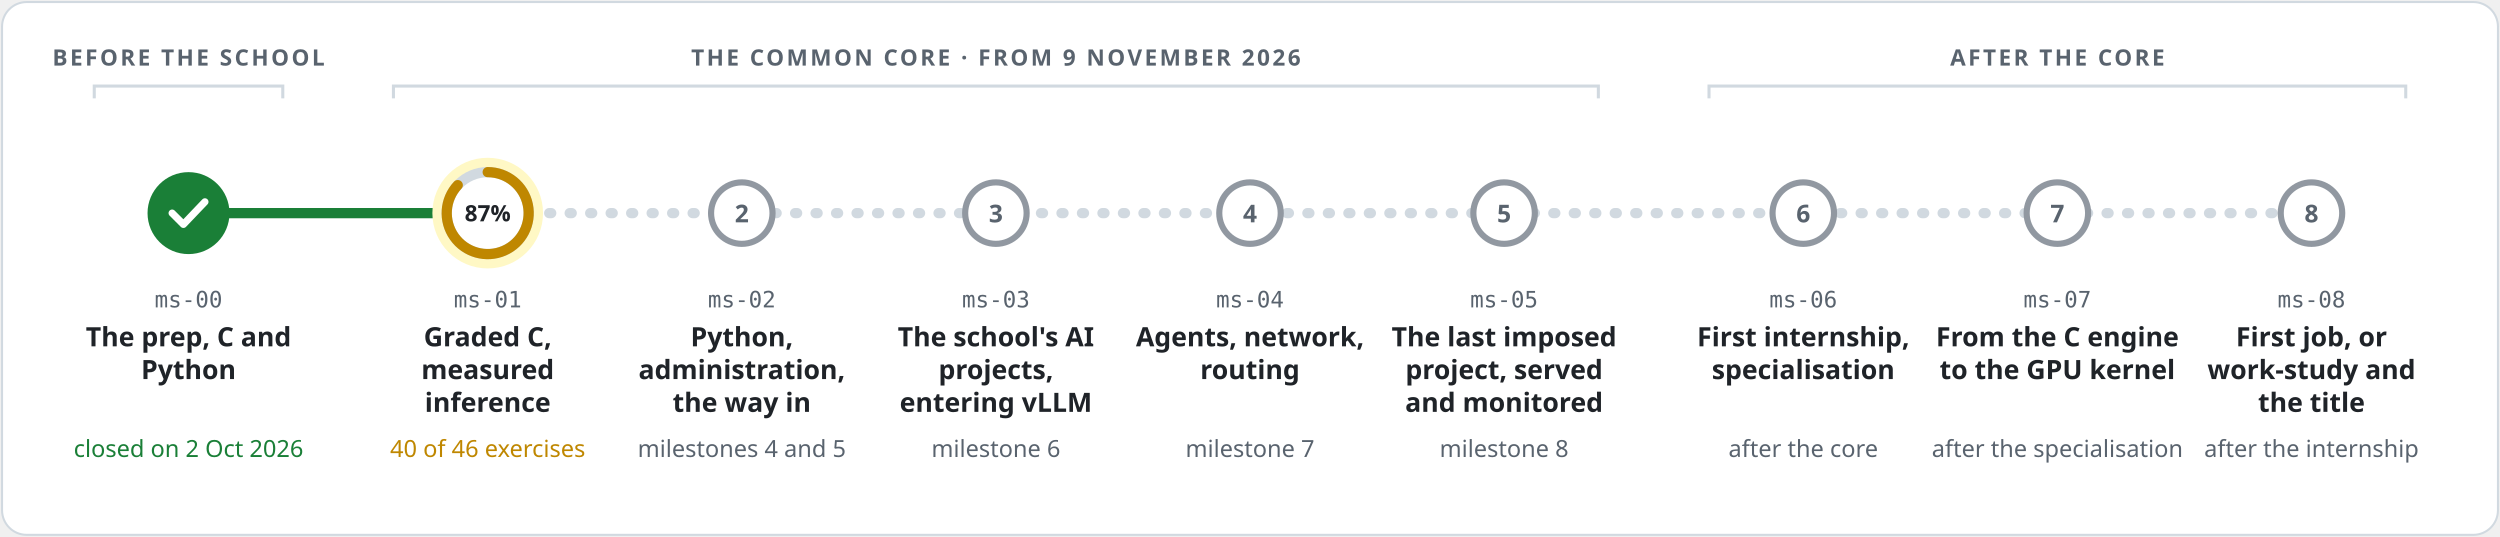
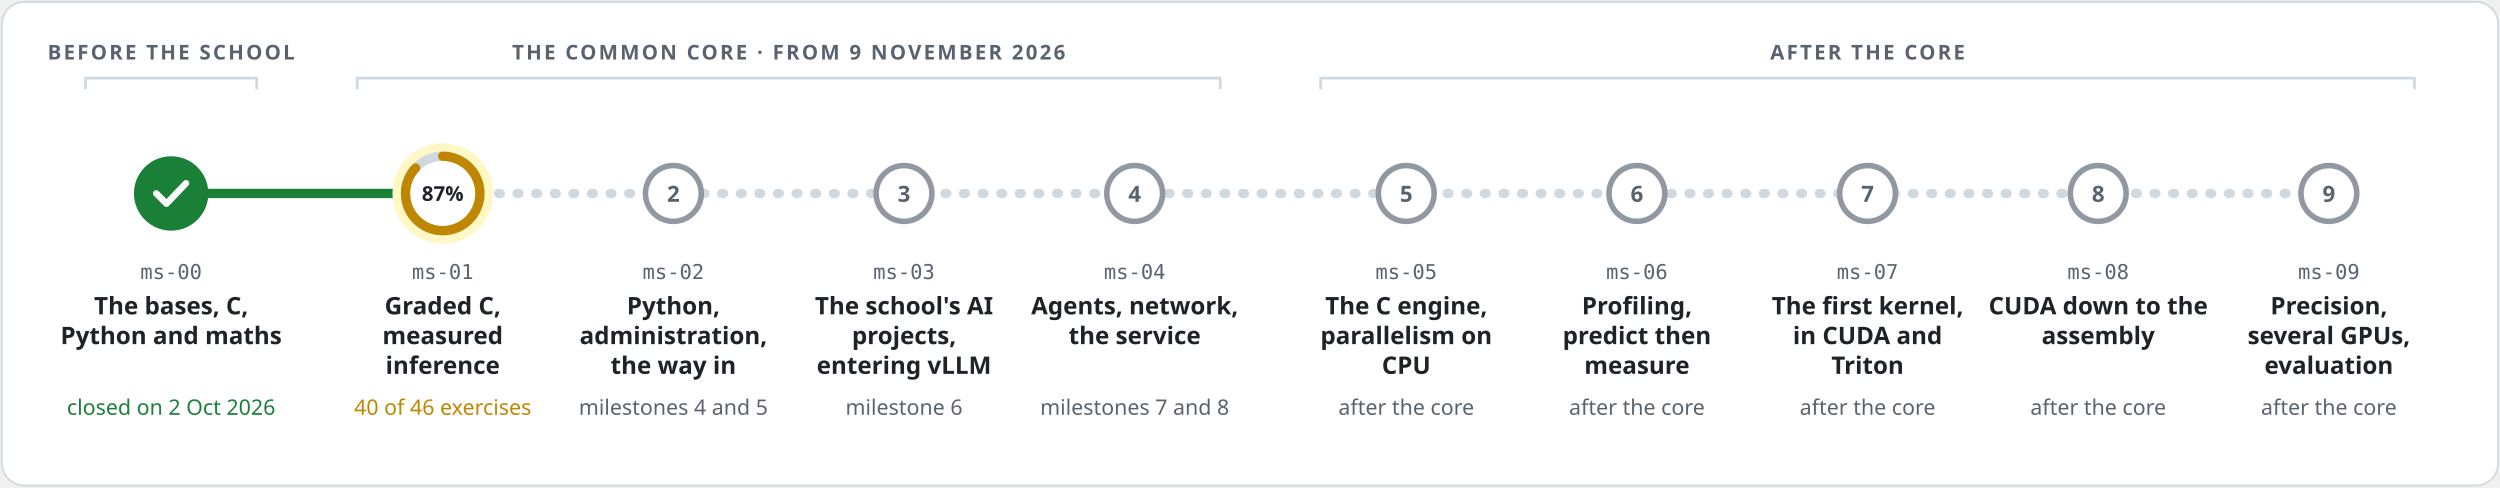
- <svg xmlns="http://www.w3.org/2000/svg" width="1220" height="262" viewBox="0 0 1220 262" role="img" aria-label="The roadmap: ms-00-prepa, closed on 2 Oct 2026; ms-01-inference, 40 of 46 exercises; ms-02-infrastructure, milestones 4 and 5; ms-03-contribution, milestone 6; ms-04-agents-reseau, milestone 7; ms-05-service, milestone 8; ms-06-stage, after the core; ms-07-gpu, after the specialisation; ms-08-premier-poste, after the internship">
-   <rect x="1" y="1" width="1218" height="260" rx="12" fill="#ffffff" stroke="#d1d9e0" />
+ <svg xmlns="http://www.w3.org/2000/svg" width="1344" height="262" viewBox="0 0 1344 262" role="img" aria-label="The roadmap: ms-00-bases, closed on 2 Oct 2026; ms-01-inference, 40 of 46 exercises; ms-02-infrastructure, milestones 4 and 5; ms-03-contribution, milestone 6; ms-04-service, milestones 7 and 8; ms-05-cpu, after the core; ms-06-profilage, after the core; ms-07-kernel, after the core; ms-08-cuda, after the core; ms-09-echelle, after the core">
+   <rect x="1" y="1" width="1342" height="260" rx="12" fill="#ffffff" stroke="#d1d9e0" />
  <path d="M46 48 V42 H138 V48" fill="none" stroke="#d1d9e0" stroke-width="1.5" />
  <text x="92" y="32" text-anchor="middle" font-family="-apple-system, BlinkMacSystemFont, 'Segoe UI', 'Noto Sans', Helvetica, Arial, sans-serif" font-size="11" font-weight="600" letter-spacing="1.2" fill="#59636e">BEFORE THE SCHOOL</text>
-   <path d="M192 48 V42 H780 V48" fill="none" stroke="#d1d9e0" stroke-width="1.5" />
-   <text x="486" y="32" text-anchor="middle" font-family="-apple-system, BlinkMacSystemFont, 'Segoe UI', 'Noto Sans', Helvetica, Arial, sans-serif" font-size="11" font-weight="600" letter-spacing="1.2" fill="#59636e">THE COMMON CORE · FROM 9 NOVEMBER 2026</text>
-   <path d="M834 48 V42 H1174 V48" fill="none" stroke="#d1d9e0" stroke-width="1.5" />
+   <path d="M192 48 V42 H656 V48" fill="none" stroke="#d1d9e0" stroke-width="1.5" />
+   <text x="424" y="32" text-anchor="middle" font-family="-apple-system, BlinkMacSystemFont, 'Segoe UI', 'Noto Sans', Helvetica, Arial, sans-serif" font-size="11" font-weight="600" letter-spacing="1.2" fill="#59636e">THE COMMON CORE · FROM 9 NOVEMBER 2026</text>
+   <path d="M710 48 V42 H1298 V48" fill="none" stroke="#d1d9e0" stroke-width="1.5" />
  <text x="1004" y="32" text-anchor="middle" font-family="-apple-system, BlinkMacSystemFont, 'Segoe UI', 'Noto Sans', Helvetica, Arial, sans-serif" font-size="11" font-weight="600" letter-spacing="1.2" fill="#59636e">AFTER THE CORE</text>
  <path d="M92 104 H238" stroke="#1a7f37" stroke-width="5" stroke-linecap="round" />
-   <path d="M238 104 H1128" stroke="#d1d9e0" stroke-width="5" stroke-linecap="round" stroke-dasharray="1 9" />
+   <path d="M238 104 H1252" stroke="#d1d9e0" stroke-width="5" stroke-linecap="round" stroke-dasharray="1 9" />
  <circle cx="92" cy="104" r="20" fill="#1a7f37" />
  <path d="M84 104 l5.5 5.5 l10.5 -11" fill="none" stroke="#fff" stroke-width="3.5" stroke-linecap="round" stroke-linejoin="round" />
  <text x="92" y="150" text-anchor="middle" font-family="ui-monospace, SFMono-Regular, 'SF Mono', Menlo, Consolas, monospace" font-size="11" fill="#59636e">ms-00</text>
-   <text x="92" y="169" text-anchor="middle" font-family="-apple-system, BlinkMacSystemFont, 'Segoe UI', 'Noto Sans', Helvetica, Arial, sans-serif" font-size="13" font-weight="600" fill="#1f2328">The prep, C and</text>
-   <text x="92" y="185" text-anchor="middle" font-family="-apple-system, BlinkMacSystemFont, 'Segoe UI', 'Noto Sans', Helvetica, Arial, sans-serif" font-size="13" font-weight="600" fill="#1f2328">Python</text>
+   <text x="92" y="169" text-anchor="middle" font-family="-apple-system, BlinkMacSystemFont, 'Segoe UI', 'Noto Sans', Helvetica, Arial, sans-serif" font-size="13" font-weight="600" fill="#1f2328">The bases, C,</text>
+   <text x="92" y="185" text-anchor="middle" font-family="-apple-system, BlinkMacSystemFont, 'Segoe UI', 'Noto Sans', Helvetica, Arial, sans-serif" font-size="13" font-weight="600" fill="#1f2328">Python and maths</text>
  <text x="92" y="223" text-anchor="middle" font-family="-apple-system, BlinkMacSystemFont, 'Segoe UI', 'Noto Sans', Helvetica, Arial, sans-serif" font-size="11.5" fill="#1a7f37">closed on 2 Oct 2026</text>
  <circle cx="238" cy="104" r="27" fill="#fff8c5" />
  <circle cx="238" cy="104" r="20" fill="#ffffff" stroke="#d1d9e0" stroke-width="5" />
  <path d="M238 84 A20 20 0 1 1 223.38 90.35" fill="none" stroke="#bf8700" stroke-width="5" stroke-linecap="round" />
  <text x="238" y="108" text-anchor="middle" font-family="-apple-system, BlinkMacSystemFont, 'Segoe UI', 'Noto Sans', Helvetica, Arial, sans-serif" font-size="11" font-weight="700" fill="#1f2328">87%</text>
  <text x="238" y="150" text-anchor="middle" font-family="ui-monospace, SFMono-Regular, 'SF Mono', Menlo, Consolas, monospace" font-size="11" fill="#59636e">ms-01</text>
  <text x="238" y="169" text-anchor="middle" font-family="-apple-system, BlinkMacSystemFont, 'Segoe UI', 'Noto Sans', Helvetica, Arial, sans-serif" font-size="13" font-weight="600" fill="#1f2328">Graded C,</text>
  <text x="238" y="185" text-anchor="middle" font-family="-apple-system, BlinkMacSystemFont, 'Segoe UI', 'Noto Sans', Helvetica, Arial, sans-serif" font-size="13" font-weight="600" fill="#1f2328">measured</text>
  <text x="238" y="201" text-anchor="middle" font-family="-apple-system, BlinkMacSystemFont, 'Segoe UI', 'Noto Sans', Helvetica, Arial, sans-serif" font-size="13" font-weight="600" fill="#1f2328">inference</text>
  <text x="238" y="223" text-anchor="middle" font-family="-apple-system, BlinkMacSystemFont, 'Segoe UI', 'Noto Sans', Helvetica, Arial, sans-serif" font-size="11.5" fill="#bf8700">40 of 46 exercises</text>
  <circle cx="362" cy="104" r="15" fill="#ffffff" stroke="#9198a1" stroke-width="3" />
  <text x="362" y="108.5" text-anchor="middle" font-family="-apple-system, BlinkMacSystemFont, 'Segoe UI', 'Noto Sans', Helvetica, Arial, sans-serif" font-size="12" font-weight="600" fill="#59636e">2</text>
  <text x="362" y="150" text-anchor="middle" font-family="ui-monospace, SFMono-Regular, 'SF Mono', Menlo, Consolas, monospace" font-size="11" fill="#59636e">ms-02</text>
  <text x="362" y="169" text-anchor="middle" font-family="-apple-system, BlinkMacSystemFont, 'Segoe UI', 'Noto Sans', Helvetica, Arial, sans-serif" font-size="13" font-weight="600" fill="#1f2328">Python,</text>
  <text x="362" y="185" text-anchor="middle" font-family="-apple-system, BlinkMacSystemFont, 'Segoe UI', 'Noto Sans', Helvetica, Arial, sans-serif" font-size="13" font-weight="600" fill="#1f2328">administration,</text>
  <text x="362" y="201" text-anchor="middle" font-family="-apple-system, BlinkMacSystemFont, 'Segoe UI', 'Noto Sans', Helvetica, Arial, sans-serif" font-size="13" font-weight="600" fill="#1f2328">the way in</text>
  <text x="362" y="223" text-anchor="middle" font-family="-apple-system, BlinkMacSystemFont, 'Segoe UI', 'Noto Sans', Helvetica, Arial, sans-serif" font-size="11.5" fill="#59636e">milestones 4 and 5</text>
  <circle cx="486" cy="104" r="15" fill="#ffffff" stroke="#9198a1" stroke-width="3" />
  <text x="486" y="108.5" text-anchor="middle" font-family="-apple-system, BlinkMacSystemFont, 'Segoe UI', 'Noto Sans', Helvetica, Arial, sans-serif" font-size="12" font-weight="600" fill="#59636e">3</text>
  <text x="486" y="150" text-anchor="middle" font-family="ui-monospace, SFMono-Regular, 'SF Mono', Menlo, Consolas, monospace" font-size="11" fill="#59636e">ms-03</text>
  <text x="486" y="169" text-anchor="middle" font-family="-apple-system, BlinkMacSystemFont, 'Segoe UI', 'Noto Sans', Helvetica, Arial, sans-serif" font-size="13" font-weight="600" fill="#1f2328">The school's AI</text>
  <text x="486" y="185" text-anchor="middle" font-family="-apple-system, BlinkMacSystemFont, 'Segoe UI', 'Noto Sans', Helvetica, Arial, sans-serif" font-size="13" font-weight="600" fill="#1f2328">projects,</text>
  <text x="486" y="201" text-anchor="middle" font-family="-apple-system, BlinkMacSystemFont, 'Segoe UI', 'Noto Sans', Helvetica, Arial, sans-serif" font-size="13" font-weight="600" fill="#1f2328">entering vLLM</text>
  <text x="486" y="223" text-anchor="middle" font-family="-apple-system, BlinkMacSystemFont, 'Segoe UI', 'Noto Sans', Helvetica, Arial, sans-serif" font-size="11.5" fill="#59636e">milestone 6</text>
  <circle cx="610" cy="104" r="15" fill="#ffffff" stroke="#9198a1" stroke-width="3" />
  <text x="610" y="108.5" text-anchor="middle" font-family="-apple-system, BlinkMacSystemFont, 'Segoe UI', 'Noto Sans', Helvetica, Arial, sans-serif" font-size="12" font-weight="600" fill="#59636e">4</text>
  <text x="610" y="150" text-anchor="middle" font-family="ui-monospace, SFMono-Regular, 'SF Mono', Menlo, Consolas, monospace" font-size="11" fill="#59636e">ms-04</text>
  <text x="610" y="169" text-anchor="middle" font-family="-apple-system, BlinkMacSystemFont, 'Segoe UI', 'Noto Sans', Helvetica, Arial, sans-serif" font-size="13" font-weight="600" fill="#1f2328">Agents, network,</text>
-   <text x="610" y="185" text-anchor="middle" font-family="-apple-system, BlinkMacSystemFont, 'Segoe UI', 'Noto Sans', Helvetica, Arial, sans-serif" font-size="13" font-weight="600" fill="#1f2328">routing</text>
-   <text x="610" y="223" text-anchor="middle" font-family="-apple-system, BlinkMacSystemFont, 'Segoe UI', 'Noto Sans', Helvetica, Arial, sans-serif" font-size="11.5" fill="#59636e">milestone 7</text>
-   <circle cx="734" cy="104" r="15" fill="#ffffff" stroke="#9198a1" stroke-width="3" />
-   <text x="734" y="108.5" text-anchor="middle" font-family="-apple-system, BlinkMacSystemFont, 'Segoe UI', 'Noto Sans', Helvetica, Arial, sans-serif" font-size="12" font-weight="600" fill="#59636e">5</text>
-   <text x="734" y="150" text-anchor="middle" font-family="ui-monospace, SFMono-Regular, 'SF Mono', Menlo, Consolas, monospace" font-size="11" fill="#59636e">ms-05</text>
-   <text x="734" y="169" text-anchor="middle" font-family="-apple-system, BlinkMacSystemFont, 'Segoe UI', 'Noto Sans', Helvetica, Arial, sans-serif" font-size="13" font-weight="600" fill="#1f2328">The last imposed</text>
-   <text x="734" y="185" text-anchor="middle" font-family="-apple-system, BlinkMacSystemFont, 'Segoe UI', 'Noto Sans', Helvetica, Arial, sans-serif" font-size="13" font-weight="600" fill="#1f2328">project, served</text>
-   <text x="734" y="201" text-anchor="middle" font-family="-apple-system, BlinkMacSystemFont, 'Segoe UI', 'Noto Sans', Helvetica, Arial, sans-serif" font-size="13" font-weight="600" fill="#1f2328">and monitored</text>
-   <text x="734" y="223" text-anchor="middle" font-family="-apple-system, BlinkMacSystemFont, 'Segoe UI', 'Noto Sans', Helvetica, Arial, sans-serif" font-size="11.5" fill="#59636e">milestone 8</text>
+   <text x="610" y="185" text-anchor="middle" font-family="-apple-system, BlinkMacSystemFont, 'Segoe UI', 'Noto Sans', Helvetica, Arial, sans-serif" font-size="13" font-weight="600" fill="#1f2328">the service</text>
+   <text x="610" y="223" text-anchor="middle" font-family="-apple-system, BlinkMacSystemFont, 'Segoe UI', 'Noto Sans', Helvetica, Arial, sans-serif" font-size="11.5" fill="#59636e">milestones 7 and 8</text>
+   <circle cx="756" cy="104" r="15" fill="#ffffff" stroke="#9198a1" stroke-width="3" />
+   <text x="756" y="108.5" text-anchor="middle" font-family="-apple-system, BlinkMacSystemFont, 'Segoe UI', 'Noto Sans', Helvetica, Arial, sans-serif" font-size="12" font-weight="600" fill="#59636e">5</text>
+   <text x="756" y="150" text-anchor="middle" font-family="ui-monospace, SFMono-Regular, 'SF Mono', Menlo, Consolas, monospace" font-size="11" fill="#59636e">ms-05</text>
+   <text x="756" y="169" text-anchor="middle" font-family="-apple-system, BlinkMacSystemFont, 'Segoe UI', 'Noto Sans', Helvetica, Arial, sans-serif" font-size="13" font-weight="600" fill="#1f2328">The C engine,</text>
+   <text x="756" y="185" text-anchor="middle" font-family="-apple-system, BlinkMacSystemFont, 'Segoe UI', 'Noto Sans', Helvetica, Arial, sans-serif" font-size="13" font-weight="600" fill="#1f2328">parallelism on</text>
+   <text x="756" y="201" text-anchor="middle" font-family="-apple-system, BlinkMacSystemFont, 'Segoe UI', 'Noto Sans', Helvetica, Arial, sans-serif" font-size="13" font-weight="600" fill="#1f2328">CPU</text>
+   <text x="756" y="223" text-anchor="middle" font-family="-apple-system, BlinkMacSystemFont, 'Segoe UI', 'Noto Sans', Helvetica, Arial, sans-serif" font-size="11.5" fill="#59636e">after the core</text>
  <circle cx="880" cy="104" r="15" fill="#ffffff" stroke="#9198a1" stroke-width="3" />
  <text x="880" y="108.5" text-anchor="middle" font-family="-apple-system, BlinkMacSystemFont, 'Segoe UI', 'Noto Sans', Helvetica, Arial, sans-serif" font-size="12" font-weight="600" fill="#59636e">6</text>
  <text x="880" y="150" text-anchor="middle" font-family="ui-monospace, SFMono-Regular, 'SF Mono', Menlo, Consolas, monospace" font-size="11" fill="#59636e">ms-06</text>
-   <text x="880" y="169" text-anchor="middle" font-family="-apple-system, BlinkMacSystemFont, 'Segoe UI', 'Noto Sans', Helvetica, Arial, sans-serif" font-size="13" font-weight="600" fill="#1f2328">First internship,</text>
-   <text x="880" y="185" text-anchor="middle" font-family="-apple-system, BlinkMacSystemFont, 'Segoe UI', 'Noto Sans', Helvetica, Arial, sans-serif" font-size="13" font-weight="600" fill="#1f2328">specialisation</text>
+   <text x="880" y="169" text-anchor="middle" font-family="-apple-system, BlinkMacSystemFont, 'Segoe UI', 'Noto Sans', Helvetica, Arial, sans-serif" font-size="13" font-weight="600" fill="#1f2328">Profiling,</text>
+   <text x="880" y="185" text-anchor="middle" font-family="-apple-system, BlinkMacSystemFont, 'Segoe UI', 'Noto Sans', Helvetica, Arial, sans-serif" font-size="13" font-weight="600" fill="#1f2328">predict then</text>
+   <text x="880" y="201" text-anchor="middle" font-family="-apple-system, BlinkMacSystemFont, 'Segoe UI', 'Noto Sans', Helvetica, Arial, sans-serif" font-size="13" font-weight="600" fill="#1f2328">measure</text>
  <text x="880" y="223" text-anchor="middle" font-family="-apple-system, BlinkMacSystemFont, 'Segoe UI', 'Noto Sans', Helvetica, Arial, sans-serif" font-size="11.5" fill="#59636e">after the core</text>
  <circle cx="1004" cy="104" r="15" fill="#ffffff" stroke="#9198a1" stroke-width="3" />
  <text x="1004" y="108.5" text-anchor="middle" font-family="-apple-system, BlinkMacSystemFont, 'Segoe UI', 'Noto Sans', Helvetica, Arial, sans-serif" font-size="12" font-weight="600" fill="#59636e">7</text>
  <text x="1004" y="150" text-anchor="middle" font-family="ui-monospace, SFMono-Regular, 'SF Mono', Menlo, Consolas, monospace" font-size="11" fill="#59636e">ms-07</text>
-   <text x="1004" y="169" text-anchor="middle" font-family="-apple-system, BlinkMacSystemFont, 'Segoe UI', 'Noto Sans', Helvetica, Arial, sans-serif" font-size="13" font-weight="600" fill="#1f2328">From the C engine</text>
-   <text x="1004" y="185" text-anchor="middle" font-family="-apple-system, BlinkMacSystemFont, 'Segoe UI', 'Noto Sans', Helvetica, Arial, sans-serif" font-size="13" font-weight="600" fill="#1f2328">to the GPU kernel</text>
-   <text x="1004" y="223" text-anchor="middle" font-family="-apple-system, BlinkMacSystemFont, 'Segoe UI', 'Noto Sans', Helvetica, Arial, sans-serif" font-size="11.5" fill="#59636e">after the specialisation</text>
+   <text x="1004" y="169" text-anchor="middle" font-family="-apple-system, BlinkMacSystemFont, 'Segoe UI', 'Noto Sans', Helvetica, Arial, sans-serif" font-size="13" font-weight="600" fill="#1f2328">The first kernel,</text>
+   <text x="1004" y="185" text-anchor="middle" font-family="-apple-system, BlinkMacSystemFont, 'Segoe UI', 'Noto Sans', Helvetica, Arial, sans-serif" font-size="13" font-weight="600" fill="#1f2328">in CUDA and</text>
+   <text x="1004" y="201" text-anchor="middle" font-family="-apple-system, BlinkMacSystemFont, 'Segoe UI', 'Noto Sans', Helvetica, Arial, sans-serif" font-size="13" font-weight="600" fill="#1f2328">Triton</text>
+   <text x="1004" y="223" text-anchor="middle" font-family="-apple-system, BlinkMacSystemFont, 'Segoe UI', 'Noto Sans', Helvetica, Arial, sans-serif" font-size="11.5" fill="#59636e">after the core</text>
  <circle cx="1128" cy="104" r="15" fill="#ffffff" stroke="#9198a1" stroke-width="3" />
  <text x="1128" y="108.5" text-anchor="middle" font-family="-apple-system, BlinkMacSystemFont, 'Segoe UI', 'Noto Sans', Helvetica, Arial, sans-serif" font-size="12" font-weight="600" fill="#59636e">8</text>
  <text x="1128" y="150" text-anchor="middle" font-family="ui-monospace, SFMono-Regular, 'SF Mono', Menlo, Consolas, monospace" font-size="11" fill="#59636e">ms-08</text>
-   <text x="1128" y="169" text-anchor="middle" font-family="-apple-system, BlinkMacSystemFont, 'Segoe UI', 'Noto Sans', Helvetica, Arial, sans-serif" font-size="13" font-weight="600" fill="#1f2328">First job, or</text>
-   <text x="1128" y="185" text-anchor="middle" font-family="-apple-system, BlinkMacSystemFont, 'Segoe UI', 'Noto Sans', Helvetica, Arial, sans-serif" font-size="13" font-weight="600" fill="#1f2328">work-study and</text>
-   <text x="1128" y="201" text-anchor="middle" font-family="-apple-system, BlinkMacSystemFont, 'Segoe UI', 'Noto Sans', Helvetica, Arial, sans-serif" font-size="13" font-weight="600" fill="#1f2328">the title</text>
-   <text x="1128" y="223" text-anchor="middle" font-family="-apple-system, BlinkMacSystemFont, 'Segoe UI', 'Noto Sans', Helvetica, Arial, sans-serif" font-size="11.5" fill="#59636e">after the internship</text>
+   <text x="1128" y="169" text-anchor="middle" font-family="-apple-system, BlinkMacSystemFont, 'Segoe UI', 'Noto Sans', Helvetica, Arial, sans-serif" font-size="13" font-weight="600" fill="#1f2328">CUDA down to the</text>
+   <text x="1128" y="185" text-anchor="middle" font-family="-apple-system, BlinkMacSystemFont, 'Segoe UI', 'Noto Sans', Helvetica, Arial, sans-serif" font-size="13" font-weight="600" fill="#1f2328">assembly</text>
+   <text x="1128" y="223" text-anchor="middle" font-family="-apple-system, BlinkMacSystemFont, 'Segoe UI', 'Noto Sans', Helvetica, Arial, sans-serif" font-size="11.5" fill="#59636e">after the core</text>
+   <circle cx="1252" cy="104" r="15" fill="#ffffff" stroke="#9198a1" stroke-width="3" />
+   <text x="1252" y="108.5" text-anchor="middle" font-family="-apple-system, BlinkMacSystemFont, 'Segoe UI', 'Noto Sans', Helvetica, Arial, sans-serif" font-size="12" font-weight="600" fill="#59636e">9</text>
+   <text x="1252" y="150" text-anchor="middle" font-family="ui-monospace, SFMono-Regular, 'SF Mono', Menlo, Consolas, monospace" font-size="11" fill="#59636e">ms-09</text>
+   <text x="1252" y="169" text-anchor="middle" font-family="-apple-system, BlinkMacSystemFont, 'Segoe UI', 'Noto Sans', Helvetica, Arial, sans-serif" font-size="13" font-weight="600" fill="#1f2328">Precision,</text>
+   <text x="1252" y="185" text-anchor="middle" font-family="-apple-system, BlinkMacSystemFont, 'Segoe UI', 'Noto Sans', Helvetica, Arial, sans-serif" font-size="13" font-weight="600" fill="#1f2328">several GPUs,</text>
+   <text x="1252" y="201" text-anchor="middle" font-family="-apple-system, BlinkMacSystemFont, 'Segoe UI', 'Noto Sans', Helvetica, Arial, sans-serif" font-size="13" font-weight="600" fill="#1f2328">evaluation</text>
+   <text x="1252" y="223" text-anchor="middle" font-family="-apple-system, BlinkMacSystemFont, 'Segoe UI', 'Noto Sans', Helvetica, Arial, sans-serif" font-size="11.5" fill="#59636e">after the core</text>
</svg>
